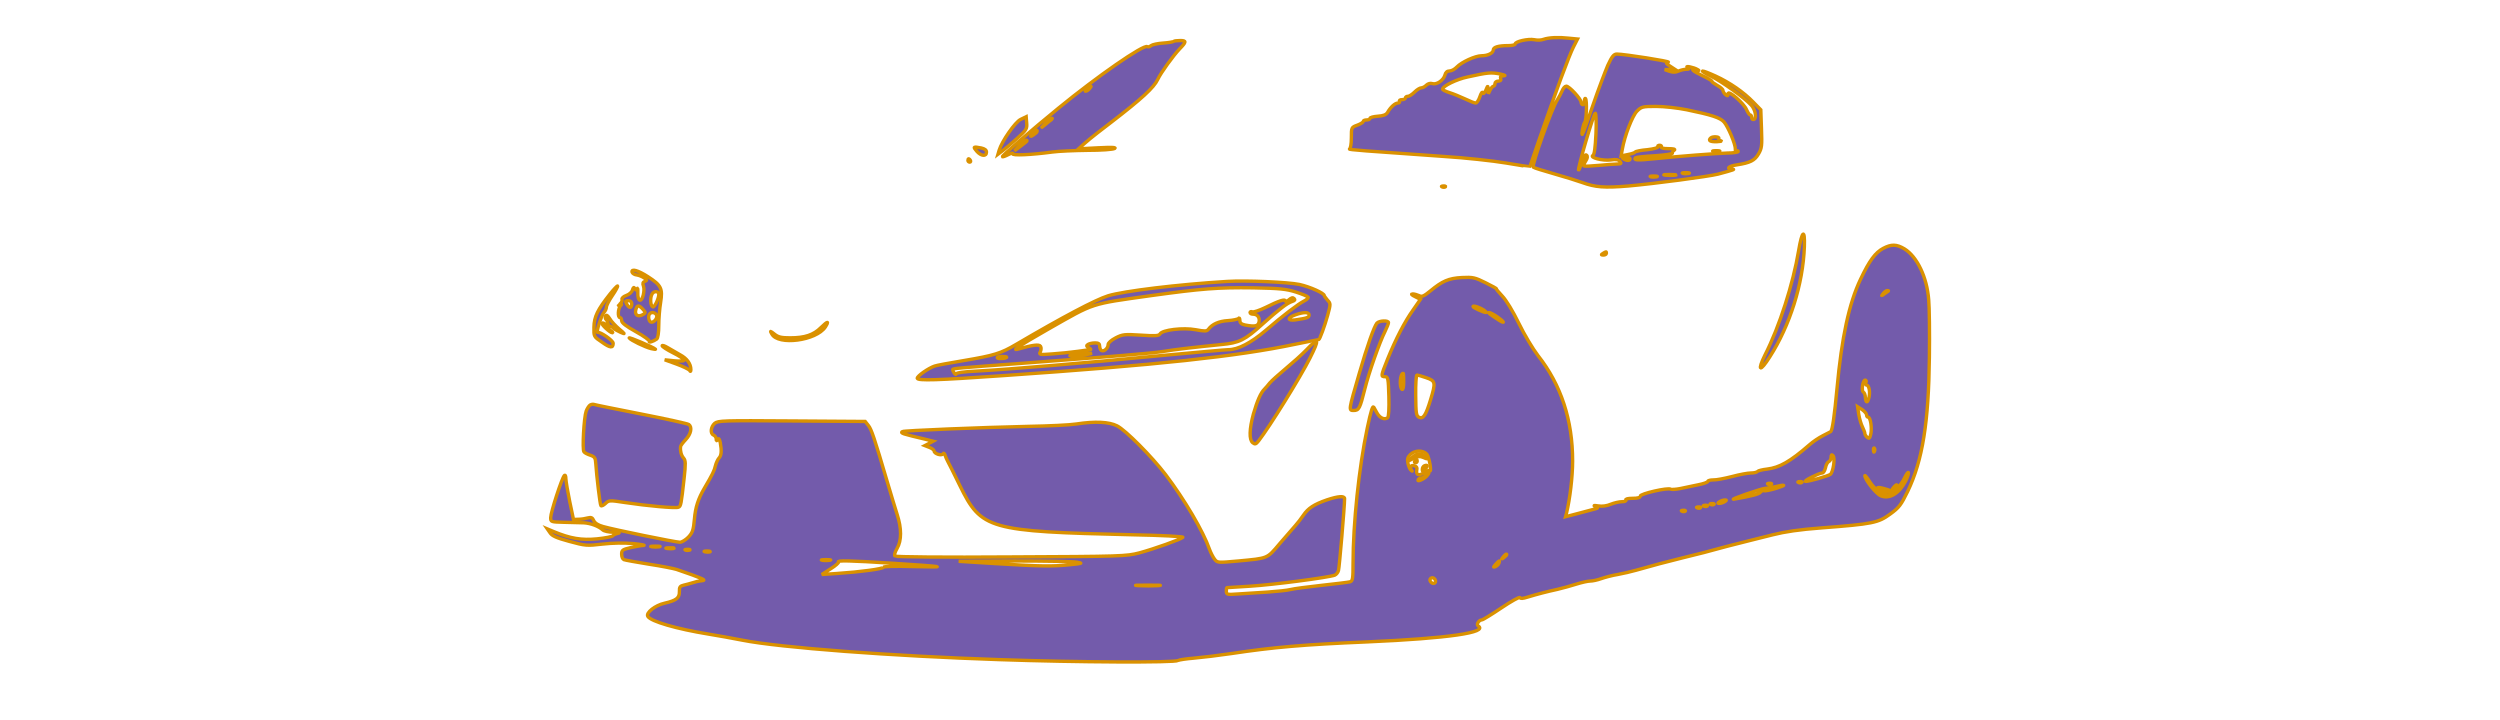
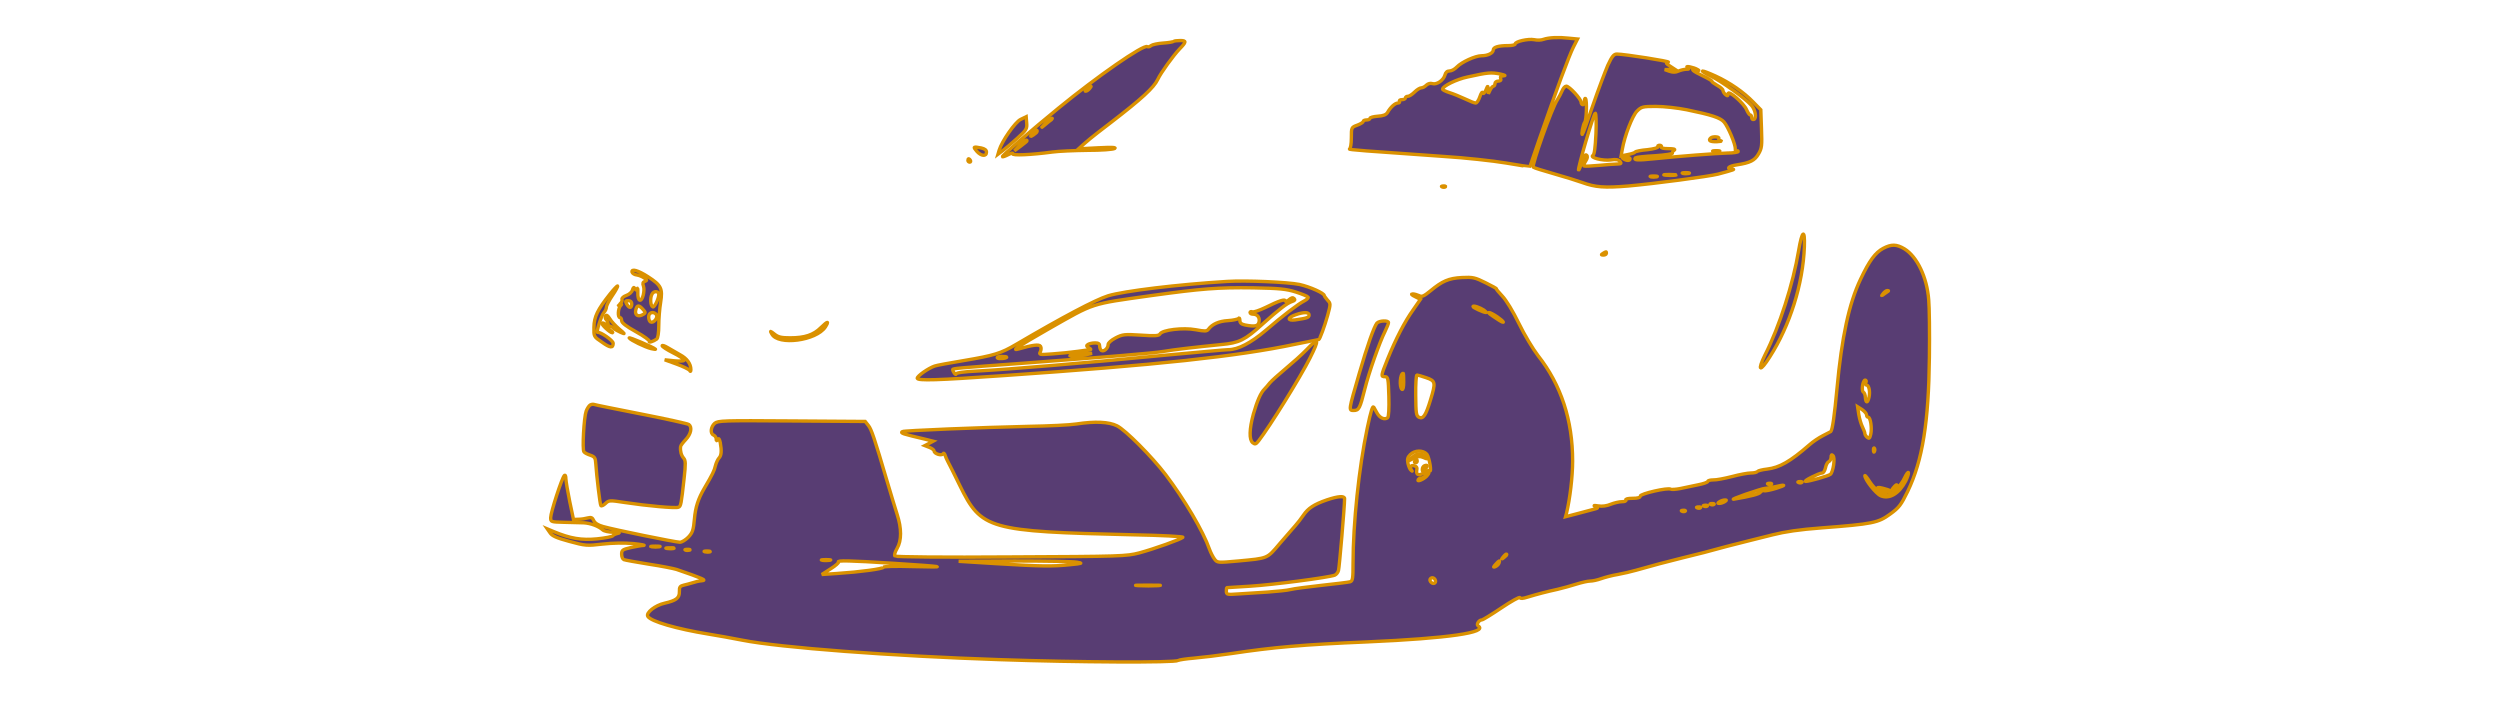
<svg xmlns="http://www.w3.org/2000/svg" version="1.0" viewBox="0 0 1480 426">
-   <g fill=" rgba(80, 50, 150, .8)" stroke="rgba(218, 145, 0,1)" stroke-width="2px">
+   <g fill=" rgba(70, 40, 100, .9)" stroke="rgba(218, 145, 0,1)" stroke-width="2px">
    <path d="M913.7 23.3c-1.2.5-3.7.6-5.4.2-3.7-.7-11.3 1.1-11.3 2.5 0 .6-1.9 1-4.2 1-5.7 0-8.8.9-8.8 2.6 0 1.8-3.2 3.4-6.9 3.4s-11.8 3.7-14.7 6.7c-1.2 1.3-3.1 2.3-4.2 2.3-1.5 0-2.4.8-2.8 2.4-.8 3.1-4.9 5.9-7.4 5.1-1.2-.4-2.6 0-3.6.9-.8.9-2.2 1.6-3 1.6-.8 0-2.6 1.1-4 2.5s-3.1 2.5-3.9 2.5c-.8 0-1.5.4-1.5 1 0 .5-.9 1-2.1 1-1.1 0-1.7.4-1.4 1 .3.5-.1 1-.9 1-1.7 0-4.4 2.4-6.2 5.6-.8 1.3-2.4 2-5.8 2.2-2.5.2-4.6.7-4.6 1.3 0 .5-.9.9-2 .9s-2 .4-2 .9-1.6 1.5-3.5 2.2c-3.5 1.3-3.5 1.3-3.5 7.5 0 3.7-.5 6.4-1.1 6.6-1.1.4 9.5 1.2 55.6 4.4 12.7.8 29.3 2.6 37 3.9 7.7 1.3 14 2.3 14.1 2.2.1-.1 2.7-7.6 5.8-16.7 9.9-28.5 17.6-49.3 20.1-54.2l2.4-4.7-5.2-.5c-6.1-.7-11.8-.4-15 .7zm-25.2 20.6c2.5.6 3.1.9 1.6 1-1.6.1-2.1.5-1.7 1.6.4 1-.1 1.5-1.4 1.5-1.1 0-2 .7-2 1.5s-.4 1.5-.8 1.5c-.5 0-1.4 1-2 2.2l-1.1 2.3-.1-2.5c-.2-2.5-.2-2.5-1.4.4-.9 1.9-1.5 2.4-1.8 1.5-.3-.8-1 .2-1.7 2.3-.7 2.1-1.8 3.8-2.5 3.8s-3.5-1.1-6.4-2.5c-2.8-1.3-6.9-3-9.2-3.7-2.2-.7-4-1.6-4-2 0-1.8 8.4-5.9 14.7-7.2 12.2-2.7 14-2.9 19.8-1.7zM694.8 24.5c-.3.3-3.1.8-6.3 1-3.1.2-6.3.9-7.1 1.5-.7.7-1.7.9-2.2.6-2.2-1.4-29.5 17.5-52.7 36.5-15.7 12.8-33.5 28.2-33.1 28.7.2.2 1.9-.4 3.6-1.3 1.8-.9 2.9-1.2 2.5-.5-.7 1.2 10.9.7 23.5-1 3.6-.5 13-.9 20.9-1 8.1 0 15-.5 16-1.1 1.1-.7-1.7-.8-9.9-.4l-11.5.6 3.1-2.8c1.7-1.5 5.4-4.6 8.3-6.8 2.9-2.2 6.4-4.9 7.8-6C676 58.4 683.1 51.9 685.4 47c1.8-3.9 9.2-14.1 12.9-18 4.1-4.2 4.2-5 .4-5-1.8 0-3.6.2-3.9.5zm-49.8 28c-.7.8-1.7 1.5-2.3 1.5-.6 0-.2-.7.9-1.5 2.5-1.9 3-1.9 1.4 0zm-22.5 18.3c-.6.4-2.4 1.8-4 3.2-2.9 2.4-2.9 2.3.2-.8 1.8-1.7 3.6-3.2 4-3.2.4 0 .3.3-.2.8zm-8.5 7c0 .4-1 1.3-2.2 2.1-2.3 1.4-2.3 1.4-.4-.8 2-2.2 2.6-2.5 2.6-1.3zm-6 5.6c0 .2-1.7 1.6-3.7 3.1l-3.8 2.8 2.9-3.1c2.6-2.8 4.6-4 4.6-2.8zm343.8-44.7c-1.6 3.8-5.6 14.3-8.8 23.6-3.1 9.2-5.9 16.9-6.2 17.2-.9.9.4-6 1.4-7.2 1-1.3 1.4-13 .4-14-.3-.3-.6.3-.6 1.5s-.4 2.2-1 2.2c-.5 0-1-.7-1-1.5 0-1.9-7-9.5-8.8-9.5-.7 0-1.8 1.2-2.4 2.7-.7 1.6-1.9 3.9-2.8 5.3-3.3 4.9-15.4 39.1-14.3 40 .5.4 6 2.1 12.3 3.9 6.3 1.8 13.8 4.1 16.5 5.1 8 2.9 13.2 3.3 27.6 2.1 14.8-1.3 47.4-5.6 52.9-7 9.7-2.6 10.5-2.9 8.2-3-3.6-.2-1.7-1.8 3-2.5 7.9-1.2 10.6-2.6 12.8-6.4 2-3.4 2.2-4.7 1.8-15l-.4-11.2-4.5-4.6c-5.6-5.8-13.8-11.5-22.3-15.4-8.8-4-10.7-3.9-2.5.2 6.4 3.2 19.6 12.7 23.6 17 2.5 2.6 3.4 7.9 1.6 8.5-.7.3-1.3-.2-1.3-1.1 0-.9-.4-1.6-.9-1.6s-1.4-1.4-2.1-3c-1.6-3.9-11-12-11-9.5 0 1.4-.3 1.5-1.5.5-.8-.7-1.5-1.8-1.5-2.5 0-.6-1.6-2-3.5-3-1.9-1.1-3.2-2.1-3-2.3.2-.3-2.2-1.7-5.5-3.3-6-2.8-7.9-4.6-3.7-3.4 1.6.4 1.8.3.7-.3-2.2-1.4-7.9-2.5-6-1.2 1.2.8 1.1 1-.7 1-1.2 0-3.3.5-4.7 1.1-1.7.8-3.2.8-5.3.1l-2.8-1 3-.1 3-.1-2.9-1.9c-2.5-1.6-2.6-2-1-2.3 1.9-.4-26.2-4.8-30.4-4.8-1.8 0-2.9 1.3-5.4 6.7zM998.6 65c14.6 3 19.8 4.7 22 7.2 2.4 2.7 6.9 13.4 6.7 16-.1 1 .2 1.6.8 1.3.5-.4.9-.3.9.2 0 .4-2.8.9-6.3.9-7.3.2-28.9 1.9-43.6 3.4-9.6 1-12.3.9-10.9-.6.4-.3 5.5-.9 11.5-1.2 5.9-.4 10.6-1.1 10.5-1.6-.2-.5.2-1.3 1-1.7.8-.6-.5-.9-3.5-.9s-4.6-.4-4.2-1c.3-.6-.1-1-1-1s-1.4.4-1 .9c.3.5-2.5 1.3-6.2 1.7-3.8.3-7 1-7.3 1.4-.3.5-2.3 1.1-4.4 1.5l-3.9.8.7-3.9c1.4-8.1 6-19.9 8.7-22.6 2.6-2.6 3.3-2.8 11.2-2.8 4.7 0 12.9.9 18.3 2zm-53.8 14.1c-.4 8.2-.9 12.4-1.8 12.9-2.1 1.3 5.8 3.3 10.5 2.7 3.1-.5 4.6-.2 5.5.8 1 1.3.8 1.5-1.6 1.6-1.6 0-6.5.4-10.9.8s-8.3.6-8.7.4c-.4-.2 0-1.5.9-2.9 1.1-1.7 1.3-2.8.6-3.5-.8-.8-1.6.5-2.8 4.1-.9 2.8-1.9 5-2 4.8-.7-.7 9-33.8 9.9-33.8.5 0 .7 5.4.4 12.1zM965 94c0 1.3-2 1.3-4 0-1.2-.8-.9-1 1.3-1 1.5 0 2.7.4 2.7 1zm34.8 8.7c-1 .2-2.6.2-3.5 0-1-.3-.2-.5 1.7-.5s2.7.2 1.8.5zm-8 1c-1.5.2-4.2.2-6 0-1.8-.2-.6-.4 2.7-.4 3.3 0 4.8.2 3.3.4zm-11 1c-1 .2-2.6.2-3.5 0-1-.3-.2-.5 1.7-.5s2.7.2 1.8.5z" />
    <path d="M1012.7 81.7c-1.6 1.5-.4 2.3 3.6 2.2 2.3-.1 3.4-.3 2.4-.6-.9-.2-1.5-.9-1.2-1.4.7-1-3.8-1.3-4.8-.2zm1.6 8c.9.2 2.5.2 3.5 0 .9-.3.1-.5-1.8-.5-1.9 0-2.7.2-1.7.5zm-410.1-19c-3.2 1.5-11.1 12.9-12.7 18.2l-.7 2.4 2.8-2.1c1.6-1.2 5.5-4.5 8.7-7.4 5.4-4.9 5.8-5.6 5.5-9l-.3-3.7-3.3 1.6zm-26 18.8c2.6 3 5.8 3.3 5.8.6 0-1.3-1-2-3.1-2.5-4.8-.9-5-.8-2.7 1.9zM573 95c0 .5.5 1 1.1 1 .5 0 .7-.5.4-1-.3-.6-.8-1-1.1-1-.2 0-.4.4-.4 1zm280.8 15.7c.7.3 1.6.2 1.9-.1.4-.3-.2-.6-1.3-.5-1.1 0-1.4.3-.6.6zm211 37.6c-3.3 19.8-11.4 45.1-19.9 61.8-4.8 9.7-3 10.4 2.8 1.2 11.9-18.5 19.7-43.2 20.5-65.2.4-10.9-1.4-9.8-3.4 2.2z" />
    <path d="M1114.9 147c-4.7 2.5-8.2 7.2-13.5 18.4-6.8 14.3-11.1 34.2-13.9 64.6-1.5 15.9-2.7 24.6-3.7 25.5-.1.1-2.2 1.2-4.6 2.4-2.4 1.2-6 3.6-8 5.4-11.5 10-17.7 13.5-25.1 14.4-2.8.3-5.4 1-5.7 1.4-.3.5-2 .9-3.8.9-1.8 0-6.8.9-11.2 2.1-4.3 1.1-9.4 2.1-11.1 2-1.8 0-3.3.4-3.3.9s-2.6 1.4-5.7 2c-3.2.7-7.9 1.6-10.5 2.2-2.6.5-5.2.7-5.7.4-1.7-1.1-18.1 2.7-18.1 4.1 0 .9-1.5 1.3-4.6 1.3-2.7 0-4.3.4-3.9 1 .4.6-.6 1-2.3 1-1.6 0-4.6.7-6.6 1.5-2.3 1-5.2 1.4-7.4 1-2.7-.4-3.1-.3-1.7.4 1.8.8 1.7.9-1 1.6-1.6.4-6.1 1.6-9.8 2.6l-6.9 1.8.6-2.2c2-8.3 3.6-21.6 3.6-30.7 0-24.3-6.8-45.1-20.5-62.5-3-3.9-8.1-12.4-11.3-19-3.5-7.2-7.5-13.8-9.9-16.3-2.2-2.3-3.7-4.2-3.4-4.2.3-.1-2.5-1.7-6.4-3.6-6.4-3.2-7.6-3.4-14-3.1-7.9.4-11.7 2.1-18.7 7.9-3.9 3.2-5.1 3.7-6.7 2.8-1.1-.5-2.8-1-3.8-1-1.2 0-.7.6 1.4 1.6l3.2 1.6-4.3 6.2c-5 7-10.3 17.2-15.2 29.3-4 10-4 10.3-1.5 10.3 1.8 0 2 1 2.3 11.7.2 7.1-.1 12.1-.7 12.6-1.9 1.4-4.6.2-6.3-2.8-.9-1.7-1.8-3.2-1.9-3.4-.7-1.1-1.6 1.6-3.9 12.4-4.9 23.2-8.4 56.5-8.4 79.9 0 9.1-.2 10.5-1.7 11-1 .3-8.5 1.2-16.8 2.1-8.2.9-16.6 2-18.5 2.5-1.9.5-8 1.1-13.5 1.5-5.5.3-13.3.8-17.2 1.1-6.9.5-7.3.4-7.3-1.6 0-1.1.1-2 .3-2.1.1 0 6.5-.4 14.2-.9 13-.8 46-5.1 49.7-6.5.9-.4 1.9-1.6 2.2-2.8.5-1.8 3.6-37.9 3.6-42.5 0-1.8-3.8-1.5-10.4.7-7.8 2.7-11.2 5-14 9.1-1.3 1.9-3.4 4.7-4.7 6.1-1.3 1.5-5.5 6.3-9.3 10.7-7.7 9.1-6.7 8.6-24.5 10.3-12.3 1.1-12.4 1.1-14.1-1.1-.9-1.2-2.3-3.9-3-5.9-3.7-10.6-14.8-29.4-26-44.2-8.2-10.7-23.7-26.3-28.7-28.8-4.8-2.4-13-2.8-24.1-1.1-3.7.6-16.4 1.2-28.2 1.4-27.7.6-74.3 2.5-74.9 3.1-1 1-.4 1.2 14.4 4.7l3.9 1-2.4 1.3-2.5 1.3 2.8 1.1c1.5.6 2.7 1.5 2.7 2.1 0 1.6 4.4 3 5.2 1.7.4-.7.9-.4 1.3.8.4 1.1 1 2.7 1.5 3.5.5.8 3.7 7.3 7.2 14.4 12.8 26.1 16.8 27.2 102.6 29.2 16.7.3 30 1 29.5 1.5-1.3 1.2-16.9 6.8-25.8 9.2-7.7 2-10.6 2.1-75.9 2.4-40 .3-68.3 0-68.8-.5s0-2.4 1.3-4.6c2.7-4.6 2.7-11.8 0-20.1-1-3.3-3.6-11.6-5.6-18.5-8-27.2-9.6-31.8-11.4-34.1l-1.9-2.4-43.5-.3c-40.7-.3-43.6-.2-45.6 1.4-2.4 2.1-2.8 6.2-.6 7 .8.4 1.5 1.4 1.5 2.3 0 1.2.2 1.3.9.3.6-1 1-.4 1.5 1.8.9 5 .7 7.7-.8 9.2-.7.8-1.7 2.9-2.1 4.6-.6 2.8-1.7 5-6.5 13.2-3.7 6.3-5.3 11.3-5.9 18.2-.6 6.7-1.1 8.1-3.6 10.8-1.6 1.6-3.8 3-5 3-2.6 0-39.3-7.5-45.5-9.3-2.9-.8-4.8-2-5.5-3.5-.8-1.8-1.5-2.1-3.5-1.6-1.4.4-3.8.8-5.5.8l-3 .1-2.2-10.5c-1.2-5.8-2.2-11.8-2.3-13.5 0-1.8-.4-2.5-.9-2-1.5 1.5-8.1 21.9-8.1 24.9 0 2.6.1 2.6 7.8 2.8 4.2.1 9.5.3 11.7.3 4.1.2 8.9 2 11.3 4.2.7.7 3.7 1.4 6.5 1.4 2.9.1 4.1.4 2.7.6-1.4.3-2.8.9-3.1 1.4-.3.6-4.5 1.4-9.4 1.9-9.2.9-15.9-.2-25.7-4.3l-3.8-1.6 1.6 2.3c1.1 1.8 3.9 3.1 11.4 5.1 9.5 2.6 10.4 2.7 19.7 1.6 6.4-.7 12.7-.8 18.3-.3 4.7.5 7.4 1 6 1.1-1.3 0-4.8.7-7.7 1.3-4.8 1.1-5.3 1.5-5.3 3.9 0 1.5.6 2.9 1.3 3.2.8.3 7.4 1.5 14.8 2.7 7.4 1.1 14.8 2.6 16.4 3.1 16 5.5 18 6.4 15 6.7-1.6.1-4.1.7-5.5 1.2-1.4.4-3.7 1.1-5.2 1.4-2.2.5-2.7 1.1-2.6 3.8.1 3.8-1.8 5.3-8.8 6.9-5.5 1.2-11.2 5.7-9.9 7.8 1.8 3 17 7.4 36 10.5 5.5.9 14.5 2.5 20 3.6 22.2 4.4 88.7 9.4 152 11.5 45.9 1.6 104.3 1.9 106 .5.6-.4 4.8-1 9.5-1.4 4.7-.4 14.6-1.6 22-2.7 24.6-3.7 42.3-5.3 80.5-6.9 47.9-2.1 71.9-5.6 65.5-9.5-1.2-.8.6-3.5 2.2-3.5.6 0 5.8-3.2 11.6-7.1 5.8-3.9 10.8-6.7 11-6.1.2.7 1.7.6 4.5-.3 5.9-1.8 11.3-3.2 17.7-4.6 3-.7 8.1-2.1 11.2-3.1 3.2-1 6.8-1.8 8.1-1.8 1.4 0 4.3-.6 6.5-1.4 2.3-.8 6.7-2 9.9-2.5 3.2-.6 8.1-1.7 10.8-2.5 10.8-3.1 17.4-4.8 27-7.2 11.5-2.8 14.6-3.6 27-7 5-1.3 10.8-2.8 13-3.3 2.2-.5 8.5-2.1 14-3.5 7-1.8 15.7-3.1 29-4.1 30.2-2.3 33.4-3 40.4-8.1 5.4-3.9 6.5-5.4 10.5-13.6 8.8-18.3 12.4-41.1 12.8-79.3.2-14.3 0-29.6-.4-34-1-13.4-6.9-25.6-14.4-30.2-4.7-2.8-7.7-2.8-12.5-.3zm3 25.3c-.2.1-1.3.9-2.4 1.7-1.9 1.4-1.9 1.4-.6-.3.7-.9 1.8-1.7 2.4-1.7.6 0 .8.1.6.3zm-239.4 11.3c1.1.8 1.6 1.4 1.2 1.4-1.4 0-7.7-2.9-7.7-3.5 0-.9 4.1.5 6.5 2.1zm7.8 3.9c4.2 2.9 5.1 4.6 1 2-5.5-3.6-6.7-4.5-5.8-4.5.6 0 2.7 1.1 4.8 2.5zM831 226.1c0 3.1-.4 4.8-1 4.4-1.7-1.1-1.2-9.5.7-9.5.2 0 .3 2.3.3 5.1zm13.3-2.5c5.6 1.9 5.7 2.8 2.6 13-2.8 9.3-4.4 11.7-6.9 10.4-1.6-.9-1.8-2.3-1.9-13-.1-6.6.3-12 .7-12 .5 0 2.9.7 5.5 1.6zm260.3 2.9c-.3.8-.1 1.5.4 1.5 1.4 0 2.2 3.8 1.5 7-.8 3.7-1.9 3.9-2.2.4 0-1.5-.6-3-1.2-3.3-1.3-.9-.3-7.1 1.1-7.1.6 0 .8.7.4 1.5zm.4 19.1c0 .8.4 1.4 1 1.4 1.3 0 2.3 6.3 1.5 10-.6 2.5-.9 2.9-2.1 1.9-.8-.6-1.4-1.7-1.4-2.3 0-.6-.7-2.3-1.4-3.8-.8-1.6-1.8-4.9-2.2-7.4l-.7-4.6 2.7 1.7c1.4 1 2.6 2.4 2.6 3.1zm4.7 21.6c-.3.8-.6.5-.6-.6-.1-1.1.2-1.7.5-1.3.3.3.4 1.2.1 1.9zm-265 1.7c1.4 1.7 3.1 11.2 1.6 9.8-.3-.4-1.5 0-2.7.8-3.2 2.3-5.4 1.9-4.9-.9.4-1.7 0-2.5-1.6-2.9-2.1-.5-2.8 1-1.3 2.9.4.5.2.5-.4-.1-.7-.5-1.5-2.4-1.9-4.2-.5-2.5-.2-3.6 1.4-5.2 2.7-2.7 7.6-2.7 9.8-.2zm240.8 6.4c-.4 2.6-1.2 5-1.9 5.5-1.3 1-12.6 4.2-14.7 4.2-1.7-.1 8-5 9.9-5 .7 0 1.5-1.4 1.9-3.1.3-1.7 1.2-3.3 1.9-3.6.8-.3 1.4-1.5 1.4-2.6 0-1.5.3-1.8 1.1-1 .7.7.8 2.8.4 5.6zm42.7 9.4c-3.9 7.5-9.7 11-14.8 8.8-2.8-1.2-9.4-9.5-9.4-11.9 0-.5 1.3 1.1 2.9 3.6 2.9 4.5 7.3 7.8 10.5 7.8 2.5 0 8.1-5.6 10.1-10.1 1.1-2.3 2.1-3.7 2.3-3.1.2.6-.6 2.8-1.6 4.9zm-283.6-2.8c-1.8 1.9-6.1 3.7-5 2 .3-.5 1.1-.9 1.8-.9.8 0 1.9-.7 2.6-1.5.7-.8 1.5-1.5 1.8-1.5.3 0-.3.9-1.2 1.9zm222.1 3.7c-.3.3-1.2.4-1.9.1-.8-.3-.5-.6.6-.6 1.1-.1 1.7.2 1.3.5zm-18 1c-.3.3-1.2.4-1.9.1-.8-.3-.5-.6.6-.6 1.1-.1 1.7.2 1.3.5zm2.8 2.5c-3.3 1-6.6 1.7-7.2 1.4-.7-.2-1.6.2-2 .8-.7 1.2-5.8 2.5-15.8 4.2-1.6.3 1.5-1 6.9-2.9 5.5-1.9 10.7-3.5 11.5-3.5.9 0 3.4-.4 5.6-.9 6.8-1.6 7.3-1.1 1 .9zm71.5-1.7c0 .2-.8 1-1.7 1.7-1.6 1.3-1.7 1.2-.4-.4 1.3-1.6 2.1-2.1 2.1-1.3zm-4.3 3c.4.3-.7.6-2.4.6s-3.6-.6-4.2-1.4c-1-1.2-.6-1.3 2.4-.6 2 .5 3.9 1.1 4.2 1.4zM1021 297c-.8.5-2.2 1-3 1-1.3 0-1.3-.1 0-1 .8-.5 2.2-1 3-1 1.3 0 1.3.1 0 1zm-6.3 1.6c-.3.3-1.2.4-1.9.1-.8-.3-.5-.6.6-.6 1.1-.1 1.7.2 1.3.5zm-4 1c-.3.3-1.2.4-1.9.1-.8-.3-.5-.6.6-.6 1.1-.1 1.7.2 1.3.5zm-4 1c-.3.3-1.2.4-1.9.1-.8-.3-.5-.6.6-.6 1.1-.1 1.7.2 1.3.5zm-9 2c-.3.3-1.2.4-1.9.1-.8-.3-.5-.6.6-.6 1.1-.1 1.7.2 1.3.5zm-607.4 21.1c-1.3.2-3.3.2-4.5 0-1.3-.2-.3-.4 2.2-.4s3.5.2 2.3.4zm8.5 1c-1 .2-2.8.2-4 0-1.3-.2-.5-.4 1.7-.4 2.2-.1 3.2.1 2.3.4zm9.5 1c-.7.2-1.9.2-2.5 0-.7-.3-.2-.5 1.2-.5s1.9.2 1.3.5zm12 1c-.7.2-2.1.2-3 0-1-.3-.4-.5 1.2-.5 1.7 0 2.4.2 1.8.5zm471.7 1.7c0 .2-.8 1-1.7 1.7-1.6 1.3-1.7 1.2-.4-.4 1.3-1.6 2.1-2.1 2.1-1.3zm-400.7 3.3c-1.3.2-3.3.2-4.5 0-1.3-.2-.3-.4 2.2-.4s3.5.2 2.3.4zm38 1.8c29.8 1.9 33.6 2.5 11 1.9-9.8-.3-17.3-.1-17.3.4 0 .9-13.6 2.8-27.5 3.7l-9 .6 5.3-3.4c2.9-1.8 4.9-3.6 4.6-4-1.1-1 6.2-.9 32.9.8zm108.2-.7c3.7.6 3.4.8-4 1.5-10.7 1.1-16.9 1-43.5-.6l-22.5-1.4 33-.2c18.2 0 34.8.3 37 .7zm249.9.6c-.3.8-1.3 1.7-2.2 2.1-1.3.5-1.3.2.3-1.5 2.1-2.4 2.6-2.5 1.9-.6zm-37.9 9.6c1.1 1.7-.5 3.2-2.1 1.9-.7-.6-1.1-1.5-.8-2 .7-1.2 2.1-1.1 2.9.1zm-163.7 3.7c-3.2.2-8.6.2-12 0-3.5-.2-.9-.3 5.7-.3 6.6 0 9.4.1 6.3.3z" />
    <path d="m836.2 270.6-2.7 2.4 3.3-1.6c2.7-1.3 3.9-1.4 6-.5 2.2 1 2.4 1 1.3-.2-2.1-2.6-5-2.7-7.9-.1z" />
    <path d="M837.5 273c-.3.5-.1 1 .4 1 .6 0 1.1-.5 1.1-1 0-.6-.2-1-.4-1-.3 0-.8.4-1.1 1zm5.8 2.7c-.7.3-1.3 1.2-1.3 2.1 0 1.5.2 1.5 1.7-.1 1.8-1.8 1.6-2.7-.4-2zM949 150c-1.3.8-1.2 1 .3 1 .9 0 1.7-.5 1.7-1 0-1.2-.1-1.2-2 0zm-574.8 11.2c.3.7 1.5 1.5 2.9 1.6 1.3.2 3.2 1 4.3 1.8 1.7 1.2 1.8 1.4.3 2-1.1.4-1.4 1.2-.8 2.7 1 2.8-.6 9-2.2 8.4-.7-.2-1.2-2.1-1.1-4.3.1-2.1-.1-3.3-.4-2.5-.4 1.1-.6 1.1-1.3 0-.7-1.1-1-.9-1.5.8-.3 1.2-1.9 2.6-3.6 3.2-1.7.6-2.8 1.6-2.6 2.3.3.7-.2 1.9-1.1 2.6-1.3 1.1-1.3 1.2-.1.6s1.3-.4.3.7c-1.5 1.6-1.7 6.9-.3 6.9.6 0 1 .8 1 1.8 0 1.3 2.7 3.4 8.5 6.6 4.7 2.6 8.3 5.2 7.9 5.7-.6 1 2.5 0 4.4-1.4.7-.6 1.2-3.6 1.2-8.1 0-3.9.5-10 1.1-13.6 1.3-8.2.4-10.1-7.5-15.2-5.9-3.8-10.1-5-9.4-2.6zm15.8 13.1c0 2.4-2.5 7.7-3.5 7.4-1.4-.5-1.8-5.2-.5-7.6 1-2 4-1.9 4 .2zm-16 5.7c0 1.1-.4 2-1 2-.5 0-1.4-.9-2-2-.9-1.7-.8-2 1-2 1.3 0 2 .7 2 2zm6.6 3.1c1.6 1.7 1.6 2.2.4 2.9-3.3 2.1-5.6.5-4.5-3 .8-2.5 1.7-2.5 4.1.1zm8.1 3.5c.7 1.9-2 4.9-3.6 4-1.2-.8-1.5-3.9-.4-4.9 1.2-1.2 3.3-.7 4 .9zm337.8-20c-29.5 1.8-61.3 5.7-70.5 8.5-7.6 2.4-26.7 12.5-54.5 28.8-9 5.3-12.8 6.5-31.2 9.6-8.4 1.4-16 2.8-17 3.2-3.8 1.3-10.3 5.9-10.3 7.2 0 1.6 12 1.2 50.5-1.5 91.5-6.3 139-11.4 172.8-18.5 7.8-1.6 14.2-2.9 14.4-2.9.6 0 3.5-7.9 5.3-14.4 1.8-6.7 1.8-6.9-.1-8.9-1-1.2-1.9-2.4-1.9-2.7 0-1.4-8.4-5.2-14.7-6.6-6.8-1.4-31.5-2.5-42.8-1.8zm40.7 6.3c3.7 1.2 6.9 2.5 7.2 3 .3.4-.7 1.4-2.2 2.2-3.8 1.9-12.4 8.5-22.8 17.4-8.8 7.5-16.5 11.5-22.2 11.5-1.6 0-19 1.6-38.7 3.4-45.1 4.4-92 8.3-109.2 9.2-8.7.4-13.3 1.1-13.3 1.8 0 1.1-2-1.4-2-2.6 0-.7 2.6-.9 42-3.8 49.5-3.7 77.4-6 83-7 5.9-1 18.7-2.5 33.8-4 10.9-1 14.1-2.6 24.7-12.2 9.5-8.5 14.5-12.4 17.4-13.3 1.6-.5 2-1 1.2-1.8-.7-.7-1.6-.5-3.1.8-1.1 1-2 1.3-2 .7 0-1.4-3.8-.2-11.8 3.8-3.5 1.7-7 2.9-7.8 2.6-.8-.3-1.4-.1-1.4.4 0 .6.8 1 1.9 1 2.6 0 4.1 2.2 3.4 4.8-.6 2.3-2.5 2.7-8.2 1.6-2.3-.5-3.1-1.2-3.1-2.8 0-1.1-.4-1.7-.8-1.1-.4.5-3.2 1.1-6.2 1.3-5.4.3-9.4 2.1-11.6 5.1-1 1.3-2.1 1.3-7.5.3-7.5-1.4-19.9.1-21.2 2.5-.7 1.1-2.7 1.3-11.3.7-9.7-.6-10.8-.5-14.9 1.6-2.7 1.4-4.5 3-4.5 4 0 2.2-2.5 4.4-4 3.5-.5-.3-1-1.5-1-2.6 0-1.4-.7-1.9-2.7-1.9-1.6 0-3.4.4-4.2.9-1.1.7-1 1.1.5 2 1.1.6 1.5 1.1.9 1.1-.5 0-4 .5-7.6 1-3.6.5-10.3 1.2-14.8 1.5-7.8.6-8.2.5-7.2-1.3.5-1 .6-2.4.1-3.2-.8-1.3-4.7-.8-13 1.6-4.6 1.3-.8-1.2 17.5-11.7 28-15.9 24.3-14.7 61-19.9 29.7-4.1 39.5-4.9 60.5-4.6 15.7.3 19.5.7 25.2 2.5zm7.8 13.6c0 1.5-1.4 1.9-8.3 2.9-4.8.6-4.6-1.4.4-3.1 4.8-1.7 7.9-1.6 7.9.2zm-132.5 23.6c-2.2.4-5.3.8-7 .8-2.6 0-2.7-.2-1-.9 1.1-.5 4.3-.8 7-.8h5l-4 .9zm-46.5 1.3c0 .8-5.1 1.3-5.6.5-.3-.5.9-.9 2.5-.9 1.7 0 3.1.2 3.1.4zm-235-37.2c-7.2 9.1-9.3 13.3-9.4 19.5-.1 5.6-.1 5.6 4.8 8.9 4.9 3.5 6.6 3.6 6.6.6 0-1.6-7.6-6.9-9.2-6.4-1.1.3 2.2-10.1 3.8-11.9.8-.8 1.4-2.3 1.4-3.1 0-.9 1.6-4 3.5-6.8 2-2.9 3.4-5.5 3.1-5.7-.2-.2-2.3 2-4.6 4.9z" />
    <path d="M358.5 187c-.4.6-.2 1.7.4 2.3.6.6 1.1 1.7 1.1 2.5 0 1.2-.3 1.2-1.5.2-.9-.7-1.8-1-2.1-.7-.7.6 4.7 5.7 6.1 5.7.5 0 .2-.5-.7-1.1-1.9-1.1-2.4-2.9-.9-2.9.5 0 1.6.6 2.3 1.3.7.7 2.7 1.8 4.3 2.5 2.8 1.2 2.7 1-.9-2-2.1-1.8-4.7-4.5-5.6-6.1-1.2-1.9-2-2.5-2.5-1.7zm127.4 7c-4.3 4.3-9.5 6-18.1 6-5.2 0-7.1-.4-9.3-2.2-2.7-2.1-2.7-2.1-1.6-.1 3.7 7 26.3 4 31.7-4.1 2.4-3.8 1.4-3.6-2.7.4zm329.2-2.7c-1.7 2.2-5.6 13.1-10.4 29.7-6.4 22.1-6.4 22-3.3 22 3.1 0 3.7-1.2 6.6-12.8 2.4-9.7 8.8-27.8 11.9-33.9 1.1-2.3 2.1-4.7 2.1-5.3 0-1.5-5.6-1.2-6.9.3zm-442.6 8.8c.9 1.3 9.3 5.4 13 6.3 1.6.4 2.8.5 2.5.3-1.2-1.2-16-7.5-15.5-6.6zm400.9 7c-2.7 2.8-8.3 7.8-12.4 11.2-4.1 3.4-8.3 7.2-9.3 8.4-1 1.3-2.4 2.9-3.1 3.6-2.3 2.2-4.4 7.2-6.6 14.8-2.4 8.9-2.6 15.2-.4 17 1.4 1.1 1.9.9 3.5-1.1 6.6-8.5 24.6-37.5 30.4-49 5.8-11.5 5.3-12.7-2.1-4.9zM392 204.7c0 .5 2.9 2.4 6.5 4.2 3.6 1.8 6.5 3.7 6.5 4.3 0 .6-2.3.7-5.7.4l-5.8-.6 6.9 2.5c3.9 1.4 7.3 3.1 7.8 3.7.5 1 .8.8.8-.4 0-3.4-2.3-6.6-6.4-8.8-2.2-1.3-5.6-3.2-7.3-4.2-1.8-1.1-3.3-1.6-3.3-1.1zm-42.7 35.1c-.6.4-1.7 2-2.3 3.6-1.3 3.6-2.4 22.8-1.3 24.1.4.6 2.2 1.5 3.8 2 2.6.9 3 1.6 3.2 5 .5 7.6 2.5 24 3 24.8.3.5 1.5-.1 2.7-1.2 2.1-2 2.4-2 11.6-.6 13.1 2 29.9 3.5 31.6 2.8 1.5-.5 1.7-1.8 3.4-17.1 1-8.9.9-10.6-.3-12-1.4-1.6-2.1-4.2-1.8-6.8 0-.6 1.5-2.5 3.1-4.2 3.1-3.3 3.9-7.3 1.8-8.9-.7-.5-13.4-3.3-28.2-6.2-14.7-2.9-27.3-5.4-28-5.7-.6-.2-1.6 0-2.3.4z" />
  </g>
</svg>
